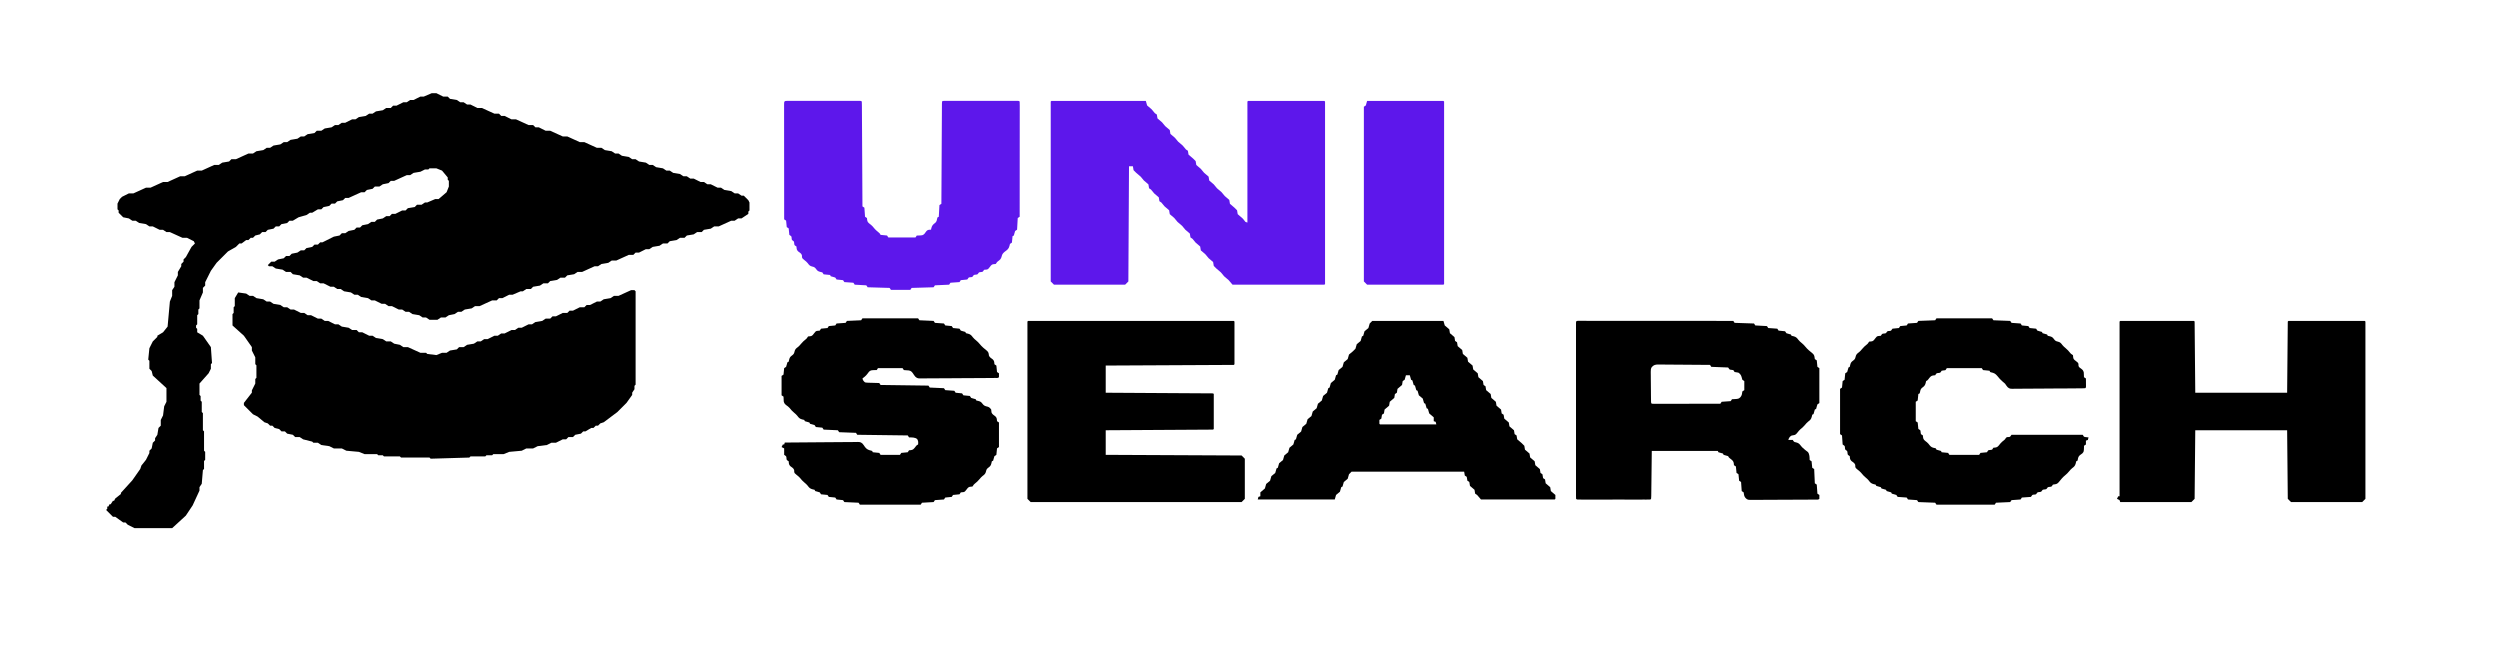
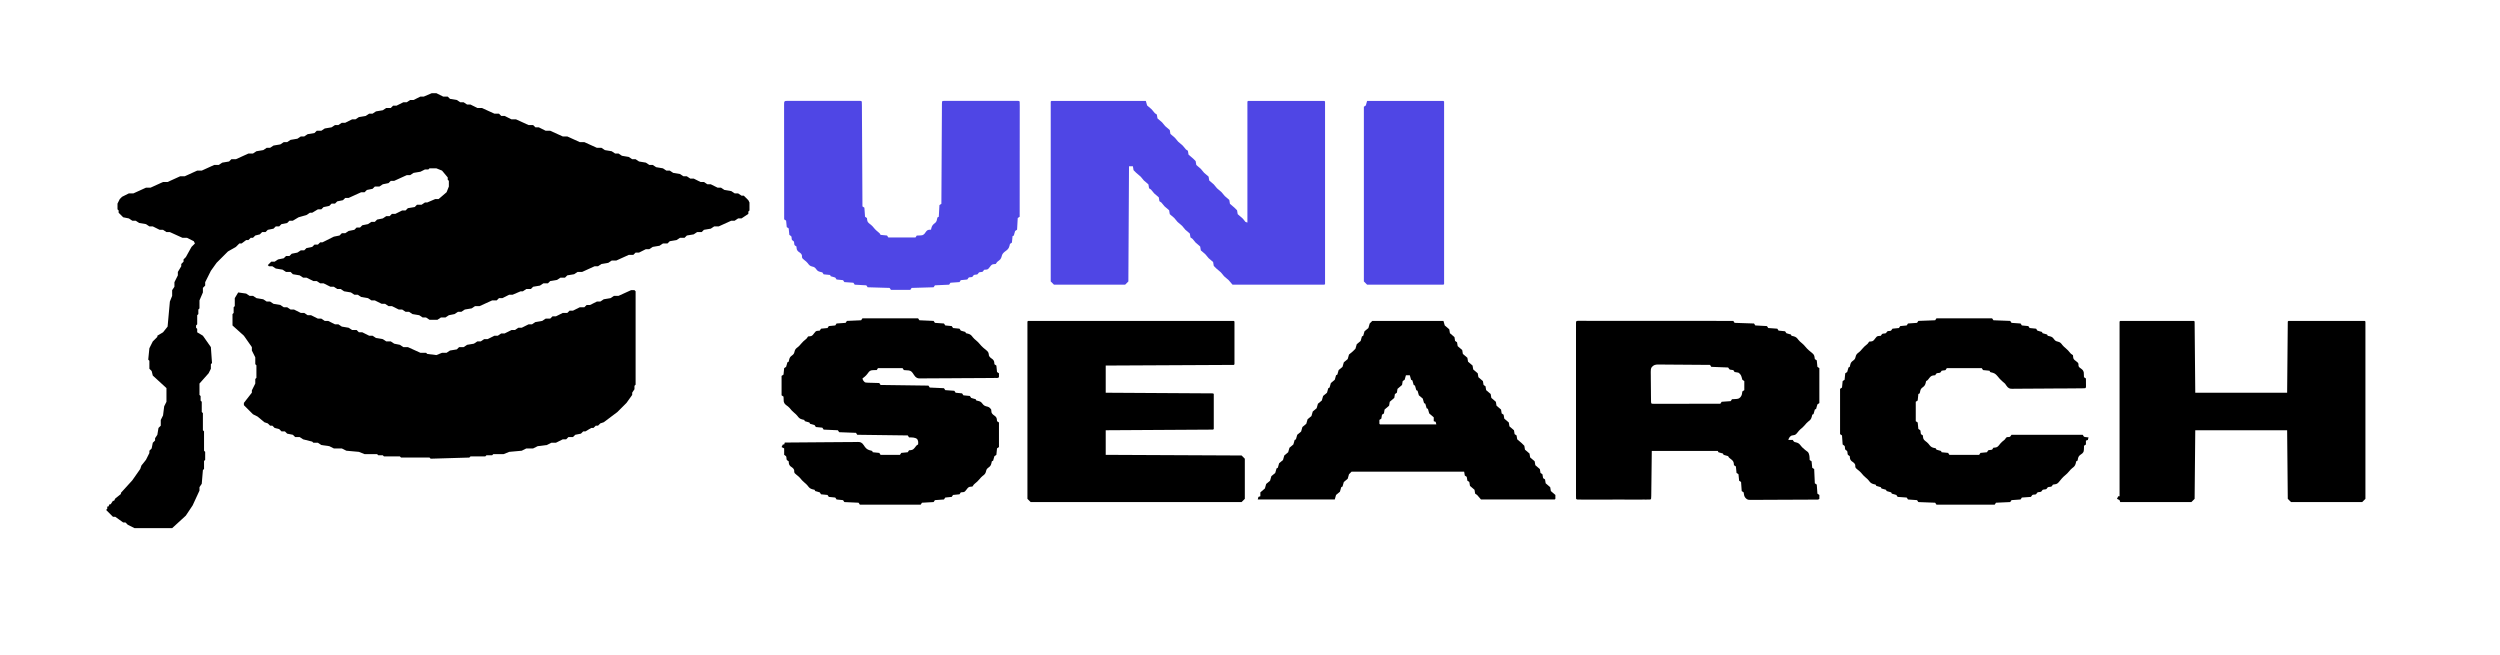
<svg xmlns="http://www.w3.org/2000/svg" viewBox="0 0 966 253" width="100%" height="100%">
  <g id="cap" fill="#000000" transform="translate(24.72, 19.72) scale(0.44)">
    <path id="mortarboard-tassel" d="M 323.00 37.00 L 327.00 37.00 L 333.00 40.00 L 337.00 40.00 L 339.00 42.00 L 345.00 43.00 L 348.00 45.00 L 351.00 45.00 L 354.00 47.00 L 357.00 47.00 L 363.00 50.00 L 367.00 50.00 L 378.00 55.00 L 382.00 55.00 L 384.00 57.00 L 387.00 57.00 L 393.00 60.00 L 397.00 60.00 L 408.00 65.00 L 412.00 65.00 L 414.00 67.00 L 417.00 67.00 L 423.00 70.00 L 427.00 70.00 L 438.00 75.00 L 442.00 75.00 L 453.00 80.00 L 457.00 80.00 L 468.00 85.00 L 472.00 85.00 L 475.00 87.00 L 481.00 88.00 L 484.00 90.00 L 487.00 90.00 L 490.00 92.00 L 496.00 93.00 L 499.00 95.00 L 502.00 95.00 L 505.00 97.00 L 511.00 98.00 L 514.00 100.00 L 517.00 100.00 L 520.00 102.00 L 526.00 103.00 L 529.00 105.00 L 532.00 105.00 L 535.00 107.00 L 541.00 108.00 L 544.00 110.00 L 547.00 110.00 L 550.00 112.00 L 553.00 112.00 L 559.00 115.00 L 562.00 115.00 L 565.00 117.00 L 568.00 117.00 L 574.00 120.00 L 577.00 120.00 L 580.00 122.00 L 586.00 123.00 L 589.00 125.00 L 592.00 125.00 L 595.00 127.00 L 597.00 127.00 L 601.00 131.00 L 602.00 133.00 L 602.00 140.00 L 601.00 141.00 L 601.00 143.00 L 595.00 147.00 L 592.00 147.00 L 589.00 149.00 L 586.00 149.00 L 575.00 154.00 L 571.00 154.00 L 568.00 156.00 L 562.00 157.00 L 560.00 159.00 L 556.00 159.00 L 553.00 161.00 L 547.00 162.00 L 545.00 164.00 L 541.00 164.00 L 538.00 166.00 L 532.00 167.00 L 530.00 169.00 L 526.00 169.00 L 523.00 171.00 L 517.00 172.00 L 514.00 174.00 L 511.00 174.00 L 505.00 177.00 L 502.00 177.00 L 500.00 179.00 L 496.00 179.00 L 485.00 184.00 L 481.00 184.00 L 478.00 186.00 L 472.00 187.00 L 469.00 189.00 L 466.00 189.00 L 455.00 194.00 L 451.00 194.00 L 448.00 196.00 L 442.00 197.00 L 440.00 199.00 L 436.00 199.00 L 433.00 201.00 L 427.00 202.00 L 425.00 204.00 L 421.00 204.00 L 418.00 206.00 L 412.00 207.00 L 410.00 209.00 L 406.00 209.00 L 403.00 211.00 L 401.00 211.00 L 394.00 214.00 L 391.00 214.00 L 385.00 217.00 L 382.00 217.00 L 380.00 219.00 L 376.00 219.00 L 365.00 224.00 L 361.00 224.00 L 358.00 226.00 L 352.00 227.00 L 349.00 229.00 L 346.00 229.00 L 343.00 231.00 L 338.00 232.00 L 335.00 234.00 L 331.00 234.00 L 328.00 236.00 L 321.00 236.00 L 318.00 234.00 L 315.00 234.00 L 312.00 232.00 L 306.00 231.00 L 303.00 229.00 L 300.00 229.00 L 297.00 227.00 L 294.00 227.00 L 288.00 224.00 L 285.00 224.00 L 282.00 222.00 L 279.00 222.00 L 273.00 219.00 L 270.00 219.00 L 267.00 217.00 L 261.00 216.00 L 258.00 214.00 L 255.00 214.00 L 252.00 212.00 L 246.00 211.00 L 243.00 209.00 L 240.00 209.00 L 237.00 207.00 L 234.00 207.00 L 228.00 204.00 L 225.00 204.00 L 222.00 202.00 L 219.00 202.00 L 213.00 199.00 L 210.00 199.00 L 207.00 197.00 L 201.00 196.00 L 199.00 194.00 L 195.00 194.00 L 192.00 192.00 L 186.00 191.00 L 183.00 189.00 L 180.00 189.00 L 179.00 188.00 L 182.00 185.00 L 185.00 185.00 L 188.00 183.00 L 193.00 182.00 L 195.00 180.00 L 198.00 180.00 L 200.00 178.00 L 205.00 177.00 L 208.00 175.00 L 211.00 175.00 L 213.00 173.00 L 218.00 172.00 L 220.00 170.00 L 223.00 170.00 L 225.00 168.00 L 227.00 168.00 L 237.00 163.00 L 242.00 162.00 L 244.00 160.00 L 247.00 160.00 L 250.00 158.00 L 255.00 157.00 L 257.00 155.00 L 260.00 155.00 L 262.00 153.00 L 267.00 152.00 L 270.00 150.00 L 273.00 150.00 L 275.00 148.00 L 280.00 147.00 L 283.00 145.00 L 286.00 145.00 L 288.00 143.00 L 291.00 143.00 L 297.00 140.00 L 300.00 140.00 L 302.00 138.00 L 308.00 137.00 L 310.00 135.00 L 314.00 135.00 L 317.00 133.00 L 319.00 133.00 L 326.00 130.00 L 329.00 130.00 L 336.00 124.00 L 338.00 119.00 L 338.00 114.00 L 337.00 113.00 L 337.00 111.00 L 332.00 105.00 L 327.00 103.00 L 321.00 103.00 L 320.00 104.00 L 317.00 104.00 L 313.00 106.00 L 307.00 107.00 L 304.00 109.00 L 301.00 109.00 L 290.00 114.00 L 287.00 114.00 L 285.00 116.00 L 280.00 117.00 L 277.00 119.00 L 273.00 119.00 L 271.00 121.00 L 266.00 122.00 L 264.00 124.00 L 261.00 124.00 L 250.00 129.00 L 247.00 129.00 L 245.00 131.00 L 240.00 132.00 L 238.00 134.00 L 235.00 134.00 L 233.00 136.00 L 228.00 137.00 L 226.00 139.00 L 223.00 139.00 L 218.00 142.00 L 216.00 142.00 L 213.00 144.00 L 206.00 146.00 L 201.00 149.00 L 198.00 149.00 L 196.00 151.00 L 191.00 152.00 L 189.00 154.00 L 186.00 154.00 L 184.00 156.00 L 179.00 157.00 L 177.00 159.00 L 174.00 159.00 L 172.00 161.00 L 168.00 162.00 L 166.00 164.00 L 164.00 164.00 L 162.00 166.00 L 160.00 166.00 L 156.00 169.00 L 154.00 169.00 L 151.00 172.00 L 144.00 176.00 L 134.00 186.00 L 129.00 193.00 L 124.00 203.00 L 124.00 206.00 L 122.00 208.00 L 122.00 212.00 L 119.00 219.00 L 119.00 226.00 L 118.00 227.00 L 118.00 231.00 L 117.00 232.00 L 117.00 240.00 L 116.00 241.00 L 116.00 243.00 L 117.00 244.00 L 117.00 247.00 L 122.00 250.00 L 129.00 260.00 L 130.00 274.00 L 129.00 275.00 L 129.00 279.00 L 127.00 283.00 L 119.00 292.00 L 119.00 302.00 L 120.00 303.00 L 120.00 307.00 L 121.00 308.00 L 121.00 317.00 L 122.00 318.00 L 122.00 333.00 L 123.00 334.00 L 123.00 351.00 L 124.00 352.00 L 124.00 359.00 L 123.00 360.00 L 123.00 367.00 L 122.00 368.00 L 121.00 380.00 L 119.00 383.00 L 119.00 386.00 L 113.00 399.00 L 107.00 408.00 L 95.00 419.00 L 62.00 419.00 L 56.00 416.00 L 54.00 414.00 L 52.00 414.00 L 45.00 409.00 L 43.00 409.00 L 37.00 403.00 L 38.00 402.00 L 38.00 400.00 L 39.00 400.00 L 40.00 398.00 L 41.00 398.00 L 43.00 395.00 L 44.00 395.00 L 45.00 393.00 L 50.00 389.00 L 50.00 388.00 L 60.00 377.00 L 67.00 367.00 L 68.00 364.00 L 72.00 359.00 L 75.00 353.00 L 75.00 351.00 L 77.00 349.00 L 78.00 344.00 L 80.00 342.00 L 80.00 340.00 L 82.00 337.00 L 83.00 331.00 L 85.00 329.00 L 85.00 324.00 L 87.00 320.00 L 88.00 312.00 L 90.00 308.00 L 90.00 296.00 L 78.00 285.00 L 77.00 281.00 L 75.00 279.00 L 75.00 272.00 L 74.00 271.00 L 75.00 261.00 L 78.00 255.00 L 82.00 251.00 L 82.00 250.00 L 87.00 247.00 L 91.00 242.00 L 93.00 220.00 L 95.00 215.00 L 95.00 210.00 L 97.00 207.00 L 97.00 203.00 L 100.00 197.00 L 100.00 194.00 L 103.00 189.00 L 103.00 187.00 L 105.00 185.00 L 105.00 183.00 L 107.00 181.00 L 112.00 172.00 L 115.00 169.00 L 114.00 167.00 L 108.00 164.00 L 104.00 164.00 L 93.00 159.00 L 90.00 159.00 L 87.00 157.00 L 84.00 157.00 L 78.00 154.00 L 75.00 154.00 L 72.00 152.00 L 66.00 151.00 L 63.00 149.00 L 60.00 149.00 L 57.00 147.00 L 52.00 146.00 L 48.00 142.00 L 48.00 140.00 L 47.00 139.00 L 47.00 134.00 L 49.00 130.00 L 51.00 128.00 L 57.00 125.00 L 61.00 125.00 L 72.00 120.00 L 76.00 120.00 L 87.00 115.00 L 91.00 115.00 L 102.00 110.00 L 106.00 110.00 L 117.00 105.00 L 121.00 105.00 L 132.00 100.00 L 136.00 100.00 L 139.00 98.00 L 145.00 97.00 L 147.00 95.00 L 151.00 95.00 L 162.00 90.00 L 166.00 90.00 L 169.00 88.00 L 175.00 87.00 L 178.00 85.00 L 181.00 85.00 L 184.00 83.00 L 190.00 82.00 L 193.00 80.00 L 196.00 80.00 L 199.00 78.00 L 205.00 77.00 L 208.00 75.00 L 211.00 75.00 L 214.00 73.00 L 220.00 72.00 L 222.00 70.00 L 226.00 70.00 L 229.00 68.00 L 235.00 67.00 L 238.00 65.00 L 241.00 65.00 L 244.00 63.00 L 247.00 63.00 L 253.00 60.00 L 256.00 60.00 L 259.00 58.00 L 265.00 57.00 L 268.00 55.00 L 271.00 55.00 L 274.00 53.00 L 280.00 52.00 L 283.00 50.00 L 287.00 50.00 L 289.00 48.00 L 292.00 48.00 L 298.00 45.00 L 301.00 45.00 L 304.00 43.00 L 307.00 43.00 L 313.00 40.00 L 316.00 40.00 L 323.00 37.00 Z" />
    <path id="skullcap" d="M 498.00 210.00 L 501.00 210.00 L 502.00 211.00 L 502.00 293.00 L 501.00 294.00 L 501.00 297.00 L 499.00 300.00 L 499.00 302.00 L 494.00 309.00 L 486.00 317.00 L 474.00 326.00 L 471.00 327.00 L 469.00 329.00 L 467.00 329.00 L 465.00 331.00 L 463.00 331.00 L 458.00 334.00 L 456.00 334.00 L 454.00 336.00 L 449.00 337.00 L 447.00 339.00 L 443.00 339.00 L 441.00 341.00 L 438.00 341.00 L 432.00 344.00 L 428.00 344.00 L 424.00 346.00 L 416.00 347.00 L 412.00 349.00 L 406.00 349.00 L 402.00 351.00 L 391.00 352.00 L 386.00 354.00 L 377.00 354.00 L 376.00 355.00 L 371.00 355.00 L 370.00 356.00 L 357.00 356.00 L 356.00 357.00 L 322.00 358.00 L 321.00 357.00 L 296.00 357.00 L 295.00 356.00 L 281.00 356.00 L 280.00 355.00 L 276.00 355.00 L 275.00 354.00 L 264.00 354.00 L 259.00 352.00 L 248.00 351.00 L 244.00 349.00 L 237.00 349.00 L 233.00 347.00 L 226.00 346.00 L 223.00 344.00 L 219.00 344.00 L 218.00 343.00 L 210.00 341.00 L 207.00 339.00 L 203.00 339.00 L 201.00 337.00 L 196.00 336.00 L 194.00 334.00 L 191.00 334.00 L 189.00 332.00 L 185.00 331.00 L 183.00 329.00 L 181.00 329.00 L 179.00 327.00 L 176.00 326.00 L 170.00 321.00 L 166.00 319.00 L 158.00 311.00 L 158.00 309.00 L 165.00 300.00 L 165.00 298.00 L 168.00 292.00 L 168.00 288.00 L 169.00 287.00 L 169.00 276.00 L 168.00 275.00 L 168.00 269.00 L 165.00 263.00 L 165.00 260.00 L 158.00 250.00 L 148.00 241.00 L 148.00 231.00 L 149.00 230.00 L 149.00 225.00 L 150.00 224.00 L 150.00 217.00 L 153.00 212.00 L 160.00 213.00 L 163.00 215.00 L 166.00 215.00 L 169.00 217.00 L 175.00 218.00 L 178.00 220.00 L 181.00 220.00 L 184.00 222.00 L 190.00 223.00 L 193.00 225.00 L 196.00 225.00 L 199.00 227.00 L 202.00 227.00 L 208.00 230.00 L 211.00 230.00 L 214.00 232.00 L 217.00 232.00 L 223.00 235.00 L 226.00 235.00 L 229.00 237.00 L 232.00 237.00 L 238.00 240.00 L 241.00 240.00 L 244.00 242.00 L 250.00 243.00 L 253.00 245.00 L 257.00 245.00 L 259.00 247.00 L 262.00 247.00 L 268.00 250.00 L 271.00 250.00 L 274.00 252.00 L 280.00 253.00 L 283.00 255.00 L 287.00 255.00 L 290.00 257.00 L 295.00 258.00 L 298.00 260.00 L 302.00 260.00 L 313.00 265.00 L 318.00 265.00 L 319.00 266.00 L 327.00 267.00 L 332.00 265.00 L 336.00 265.00 L 339.00 263.00 L 345.00 262.00 L 347.00 260.00 L 351.00 260.00 L 354.00 258.00 L 360.00 257.00 L 363.00 255.00 L 366.00 255.00 L 369.00 253.00 L 372.00 253.00 L 378.00 250.00 L 381.00 250.00 L 384.00 248.00 L 387.00 248.00 L 393.00 245.00 L 396.00 245.00 L 399.00 243.00 L 402.00 243.00 L 408.00 240.00 L 411.00 240.00 L 414.00 238.00 L 420.00 237.00 L 423.00 235.00 L 427.00 235.00 L 429.00 233.00 L 432.00 233.00 L 438.00 230.00 L 442.00 230.00 L 444.00 228.00 L 447.00 228.00 L 453.00 225.00 L 457.00 225.00 L 459.00 223.00 L 462.00 223.00 L 468.00 220.00 L 471.00 220.00 L 474.00 218.00 L 480.00 217.00 L 483.00 215.00 L 487.00 215.00 L 498.00 210.00 Z" />
  </g>
-   <g id="uni" fill="#5D17EB">
+   <g id="uni" fill="#4F46E5">
    <g id="uni_u" transform="translate(297, 33) scale(0.25)">
      <path d="M0 0 C0.48 -0 0.96 -0 1.46 -0 C3.09 -0.01 4.71 -0.01 6.34 -0 C7.5 -0 8.66 -0.01 9.82 -0.01 C12.98 -0.01 16.14 -0.01 19.3 -0.01 C22.6 -0 25.91 -0.01 29.21 -0.01 C34.75 -0.01 40.3 -0.01 45.84 -0 C52.26 0 58.68 0 65.1 -0.01 C70.6 -0.01 76.11 -0.01 81.61 -0.01 C84.9 -0.01 88.19 -0.01 91.48 -0.01 C94.57 -0.01 97.66 -0.01 100.76 -0 C101.89 -0 103.03 -0 104.17 -0.01 C105.72 -0.01 107.27 -0.01 108.81 0 C109.68 0 110.55 0 111.44 0 C113.41 0.13 113.41 0.13 114.41 1.13 C114.52 3.23 114.56 5.3 114.56 7.4 C114.57 7.73 114.57 7.73 114.58 9.4 C114.6 11.64 114.6 13.88 114.61 16.11 C114.62 17.71 114.63 19.3 114.64 20.9 C114.67 25.25 114.69 29.59 114.71 33.94 C114.73 38.48 114.76 43.02 114.79 47.55 C114.84 56.15 114.88 64.75 114.92 73.35 C114.97 83.14 115.03 92.93 115.08 102.71 C115.2 122.85 115.3 142.99 115.41 163.13 C115.9 163.46 115.9 163.46 118.41 165.13 C118.57 167.44 118.57 167.44 119.41 179.13 C119.9 179.46 119.9 179.46 122.41 181.13 C122.49 182.03 122.57 182.94 122.66 183.88 C123.02 187.02 124.24 188.15 126.66 190.13 C126.97 190.37 126.97 190.37 128.58 191.63 C130.29 193.03 131.55 194.39 132.91 196.13 C135.27 199.12 138 201.44 140.95 203.83 C142.41 205.13 142.41 205.13 143.41 207.13 C146.71 207.46 150.01 207.79 153.41 208.13 C154.07 209.12 154.73 210.11 155.41 211.13 C169.27 211.13 183.13 211.13 197.41 211.13 C198.07 210.14 198.73 209.15 199.41 208.13 C200.06 208.14 200.71 208.15 201.38 208.15 C208.52 207.91 208.52 207.91 211.2 205.54 C212.16 204.28 213.1 203.01 214.02 201.72 C215.6 199.9 216.44 199.54 218.78 199.19 C219.21 199.18 219.21 199.18 221.41 199.13 C221.48 198.68 221.56 198.23 221.63 197.77 C222.66 193.04 224.16 191.26 228.02 188.46 C230.1 186.46 230.48 184.35 230.98 181.58 C231.12 181.1 231.26 180.62 231.41 180.13 C232.07 179.8 232.73 179.47 233.41 179.13 C233.74 173.19 234.07 167.25 234.41 161.13 C235.4 160.47 236.39 159.81 237.41 159.13 C237.41 158.31 237.42 157.5 237.42 156.66 C237.52 136.9 237.63 117.14 237.75 97.38 C237.8 87.82 237.85 78.26 237.9 68.71 C237.95 60.38 237.99 52.05 238.04 43.73 C238.07 39.32 238.1 34.91 238.12 30.49 C238.14 26.35 238.16 22.2 238.19 18.05 C238.2 16.52 238.2 15 238.21 13.47 C238.22 11.4 238.23 9.32 238.25 7.25 C238.25 6.63 238.25 6.02 238.25 5.39 C238.29 1.24 238.29 1.24 239.41 0.13 C240.94 0.03 242.47 0 244 0 C244.48 -0 244.96 -0 245.46 -0 C247.09 -0.01 248.71 -0.01 250.34 -0 C251.5 -0 252.66 -0.01 253.82 -0.01 C256.98 -0.01 260.14 -0.01 263.3 -0.01 C266.6 -0 269.91 -0.01 273.21 -0.01 C278.75 -0.01 284.3 -0.01 289.84 -0 C296.26 0 302.68 0 309.1 -0.01 C314.6 -0.01 320.11 -0.01 325.61 -0.01 C328.9 -0.01 332.19 -0.01 335.48 -0.01 C338.57 -0.01 341.66 -0.01 344.76 -0 C345.89 -0 347.03 -0 348.17 -0.01 C349.72 -0.01 351.27 -0.01 352.81 0 C353.68 0 354.55 0 355.44 0 C357.41 0.13 357.41 0.13 358.41 1.13 C358.5 3.43 358.54 5.7 358.53 8 C358.53 8.37 358.53 8.37 358.53 10.21 C358.53 12.67 358.53 15.12 358.52 17.58 C358.52 19.33 358.52 21.09 358.52 22.84 C358.52 27.62 358.52 32.4 358.51 37.17 C358.5 41.65 358.5 46.13 358.5 50.62 C358.5 59.49 358.49 68.37 358.48 77.25 C358.47 85.88 358.47 94.51 358.46 103.13 C358.46 103.4 358.46 103.4 358.46 104.74 C358.46 107.41 358.46 110.07 358.46 112.74 C358.45 134.87 358.43 157 358.41 179.13 C357.91 179.46 357.91 179.46 355.41 181.13 C355.08 187.07 354.75 193.01 354.41 199.13 C353.91 199.46 353.91 199.46 351.41 201.13 C350.75 202.82 350.75 202.82 350.34 204.69 C349.93 206.57 349.93 206.57 349.41 208.13 C348.75 208.46 348.09 208.79 347.41 209.13 C347.08 212.43 346.75 215.73 346.41 219.13 C345.91 219.46 345.91 219.46 343.41 221.13 C342.89 222.68 342.89 222.68 342.59 224.44 C341.51 228.84 338.95 230.56 335.41 233.13 C332.56 235.5 331.31 237.02 330.53 240.56 C329.65 244.29 327.91 245.81 324.84 247.99 C323.41 249.13 323.41 249.13 322.39 250.75 C322.23 250.98 322.23 250.98 321.41 252.13 C320.5 252.21 319.59 252.29 318.66 252.38 C316.31 252.63 315.56 252.97 313.89 254.71 C313.4 255.34 312.91 255.97 312.41 256.63 C309.81 259.98 309.81 259.98 307.77 260.71 C306.31 260.86 304.86 260.99 303.41 261.13 C303.08 261.62 302.75 262.12 302.41 262.63 C301.41 264.13 301.41 264.13 300.03 264.44 C298.95 264.56 297.87 264.69 296.78 264.81 C295.41 265.13 295.41 265.13 294.41 266.63 C293.41 268.13 293.41 268.13 292.03 268.44 C290.95 268.56 289.87 268.69 288.78 268.81 C287.41 269.13 287.41 269.13 286.41 270.63 C285.41 272.13 285.41 272.13 284.03 272.44 C282.97 272.56 281.91 272.66 280.84 272.72 C279.41 273.13 279.41 273.13 277.41 276.13 C274.11 276.46 270.81 276.79 267.41 277.13 C266.75 278.12 266.09 279.11 265.41 280.13 C260.79 280.46 256.17 280.79 251.41 281.13 C250.75 282.12 250.09 283.11 249.41 284.13 C245.78 284.29 245.78 284.29 227.41 285.13 C226.75 286.12 226.09 287.11 225.41 288.13 C214.19 288.46 202.97 288.79 191.41 289.13 C190.75 290.12 190.09 291.11 189.41 292.13 C179.51 292.13 169.61 292.13 159.41 292.13 C159.08 291.63 159.08 291.63 157.41 289.13 C146.19 288.8 134.97 288.47 123.41 288.13 C123.08 287.63 123.08 287.63 121.41 285.13 C115.47 284.8 109.53 284.47 103.41 284.13 C103.08 283.63 103.08 283.63 101.41 281.13 C96.79 280.8 92.17 280.47 87.41 280.13 C87.08 279.63 87.08 279.63 85.41 277.13 C82.11 276.8 78.81 276.47 75.41 276.13 C75.08 275.63 75.08 275.63 73.41 273.13 C71.72 272.47 71.72 272.47 69.84 272.06 C67.97 271.65 67.97 271.65 66.41 271.13 C66.08 270.47 65.75 269.81 65.41 269.13 C62.11 268.8 58.81 268.47 55.41 268.13 C54.75 267.14 54.09 266.15 53.41 265.13 C51.86 264.61 51.86 264.61 50.09 264.31 C47.01 263.57 45.77 262.69 43.91 260.13 C42.07 257.61 40.96 256.76 37.91 256.13 C34.21 255.33 32.91 253.76 30.73 250.77 C29.22 248.9 27.56 247.59 25.66 246.13 C22.53 243.56 22.53 243.56 21.98 241.63 C21.93 240.63 21.89 239.63 21.84 238.63 C21.02 235.8 18.24 234.38 15.98 232.64 C13.55 230.31 13.7 228.4 13.41 225.13 C12.91 224.8 12.42 224.47 11.91 224.13 C10.41 223.13 10.41 223.13 10.09 221.75 C9.97 220.67 9.84 219.59 9.72 218.5 C9.41 217.13 9.41 217.13 7.91 216.13 C6.41 215.13 6.41 215.13 6.09 213.75 C5.97 212.69 5.88 211.63 5.81 210.56 C5.41 209.13 5.41 209.13 2.41 207.13 C2.24 205.48 2.24 205.48 1.41 197.13 C0.42 196.47 -0.57 195.81 -1.59 195.13 C-1.76 193.48 -1.76 193.48 -2.59 185.13 C-3.58 184.47 -4.57 183.81 -5.59 183.13 C-5.62 159.96 -5.63 136.79 -5.64 113.62 C-5.65 110.89 -5.65 108.16 -5.65 105.42 C-5.65 105.15 -5.65 105.15 -5.65 103.77 C-5.65 94.95 -5.66 86.14 -5.67 77.32 C-5.68 68.27 -5.69 59.23 -5.69 50.19 C-5.69 44.6 -5.69 39.02 -5.7 33.43 C-5.71 29.16 -5.71 24.88 -5.71 20.61 C-5.71 18.85 -5.71 17.09 -5.71 15.33 C-5.72 12.94 -5.72 10.55 -5.71 8.16 C-5.72 7.45 -5.72 6.75 -5.72 6.02 C-5.71 0.49 -5.47 0 0 0 Z " transform="translate(29.59326,23.87302)" />
    </g>
    <g id="uni_n" transform="translate(400, 33) scale(0.25)">
      <path d="M0,0 L146,0 L148,7 L155,13 L160,19 L163,21 L164,27 L171,33 L176,39 L183,45 L184,51 L191,57 L196,63 L203,69 L208,75 L211,77 L212,83 L219,89 L223,93 L224,99 L231,105 L236,111 L243,117 L244,123 L251,129 L256,135 L263,141 L268,147 L275,153 L276,159 L283,165 L287,169 L288,175 L296,182 L300,187 L303,188 L303,1 L304,0 L422,0 L423,1 L423,283 L422,284 L280,284 L274,277 L267,271 L262,265 L255,259 L251,255 L250,249 L243,243 L238,237 L231,231 L230,225 L223,219 L218,213 L215,211 L214,205 L207,199 L202,193 L195,187 L190,181 L183,175 L182,169 L175,163 L170,157 L167,155 L166,149 L159,143 L154,137 L151,135 L150,129 L143,123 L138,117 L131,111 L127,107 L126,101 L120,101 L119,279 L114,284 L4,284 L-1,279 L-1,1 Z " transform="translate(25,24)" />
    </g>
    <g id="uni_i" transform="translate(521, 33) scale(0.25)">
      <path d="M0,0 L118,0 L119,1 L119,283 L118,284 L0,284 L-5,279 L-5,9 L-2,7 Z " transform="translate(29,24)" />
    </g>
  </g>
  <g id="search" fill="#000000">
    <g id="search_s" transform="translate(296, 117) scale(0.25)">
      <path d="M0 0 C28.38 0 56.76 0 86 0 C86.33 0.5 86.33 0.5 88 3 C91.63 3.16 91.63 3.16 110 4 C110.33 4.5 110.33 4.5 112 7 C114.31 7.16 114.31 7.16 126 8 C126.33 8.5 126.33 8.5 128 11 C131.3 11.33 134.6 11.66 138 12 C138.66 12.99 139.32 13.98 140 15 C143.3 15.33 146.6 15.66 150 16 C150.66 16.99 151.32 17.98 152 19 C153.69 19.66 153.69 19.66 155.56 20.06 C157.44 20.47 157.44 20.47 159 21 C159.33 21.66 159.66 22.32 160 23 C161.45 23.42 161.45 23.42 163.25 23.75 C167.01 24.73 168.43 26.3 170.69 29.36 C172.14 31.17 173.71 32.53 175.5 34 C177.76 35.87 179.68 37.7 181.5 40 C184.59 43.9 188.45 46.93 192.3 50.05 C194.95 52.38 195.14 54.03 195.46 57.43 C196.44 60.28 199.1 61.69 201.42 63.48 C203.86 65.82 203.7 67.73 204 71 C204.99 71.66 205.98 72.32 207 73 C207.33 76.3 207.66 79.6 208 83 C208.99 83.66 209.98 84.32 211 85 C211.1 89.59 211.1 89.59 211 91 C209.35 92.65 207.41 92.15 205.14 92.17 C204.88 92.17 204.88 92.17 203.59 92.18 C201.86 92.2 200.14 92.21 198.42 92.22 C197.18 92.24 195.95 92.25 194.72 92.26 C190.66 92.3 186.61 92.32 182.55 92.34 C181.86 92.35 181.17 92.35 180.46 92.36 C173.95 92.39 167.45 92.42 160.94 92.44 C152.62 92.47 144.3 92.52 135.97 92.61 C130.12 92.66 124.27 92.69 118.42 92.7 C114.93 92.71 111.43 92.72 107.94 92.77 C104.65 92.81 101.36 92.82 98.07 92.81 C96.86 92.81 95.66 92.82 94.45 92.85 C85.36 93.03 85.36 93.03 81.98 90.47 C80.45 88.72 79.21 86.99 78 85 C75.98 82.26 74.89 81.17 71.53 80.54 C69.02 80.28 66.52 80.1 64 80 C63.34 79.01 62.68 78.02 62 77 C49.46 77 36.92 77 24 77 C23.34 77.99 22.68 78.98 22 80 C21.35 79.99 20.7 79.98 20.02 79.97 C12.97 80.21 12.97 80.21 10.21 82.45 C9.23 83.65 8.29 84.89 7.38 86.14 C5.32 88.91 2.72 90.91 0 93 C0.66 95.78 1.78 97.21 4 99 C6.36 99.43 6.36 99.43 9.11 99.51 C10.09 99.55 11.07 99.58 12.08 99.62 C13.12 99.64 14.15 99.67 15.19 99.69 C16.23 99.72 17.28 99.76 18.33 99.79 C20.88 99.87 23.44 99.94 26 100 C26.33 100.5 26.33 100.5 28 103 C52.42 103.33 76.84 103.66 102 104 C102.33 104.5 102.33 104.5 104 107 C107.63 107.16 107.63 107.16 126 108 C126.33 108.5 126.33 108.5 128 111 C130.31 111.16 130.31 111.16 142 112 C142.66 112.99 143.32 113.98 144 115 C147.3 115.33 150.6 115.66 154 116 C154.66 116.99 155.32 117.98 156 119 C159.3 119.33 162.6 119.66 166 120 C166.66 120.99 167.32 121.98 168 123 C169.69 123.66 169.69 123.66 171.56 124.06 C173.44 124.47 173.44 124.47 175 125 C175.33 125.66 175.66 126.32 176 127 C177.45 127.42 177.45 127.42 179.25 127.75 C182.35 128.53 183.63 129.43 185.5 132 C187.8 135.14 189.65 135.7 193.36 136.52 C196.1 137.32 197.36 138.73 199 141 C199.16 142.48 199.32 143.95 199.46 145.43 C200.44 148.28 203.1 149.69 205.42 151.48 C207.86 153.82 207.7 155.73 208 159 C208.99 159.66 209.98 160.32 211 161 C211 173.54 211 186.08 211 199 C210.5 199.33 210.5 199.33 208 201 C207.67 204.3 207.34 207.6 207 211 C206.5 211.33 206.5 211.33 204 213 C203.34 214.69 203.34 214.69 202.94 216.56 C202.53 218.44 202.53 218.44 202 220 C201.34 220.33 200.68 220.66 200 221 C199.58 222.45 199.58 222.45 199.25 224.25 C198.47 227.35 197.57 228.63 195 230.5 C192.48 232.34 191.63 233.44 191 236.5 C190.2 240.2 188.62 241.49 185.64 243.69 C183.83 245.14 182.47 246.71 181 248.5 C178.66 251.33 176.21 253.63 173.3 255.86 C172 257 172 257 171 258.62 C170.67 259.08 170.34 259.53 170 260 C169.09 260.08 168.19 260.17 167.25 260.25 C164.9 260.5 164.15 260.84 162.48 262.58 C161.99 263.21 161.5 263.85 161 264.5 C158.41 267.86 158.41 267.86 156.36 268.58 C154.91 268.73 153.45 268.87 152 269 C151.34 269.99 150.68 270.98 150 272 C146.7 272.33 143.4 272.66 140 273 C139.34 273.99 138.68 274.98 138 276 C134.7 276.33 131.4 276.66 128 277 C127.34 277.99 126.68 278.98 126 280 C121.38 280.33 116.76 280.66 112 281 C111.34 281.99 110.68 282.98 110 284 C104.06 284.33 98.12 284.66 92 285 C91.34 285.99 90.68 286.98 90 288 C58.98 288 27.96 288 -4 288 C-4.33 287.5 -4.33 287.5 -6 285 C-13.26 284.67 -20.52 284.34 -28 284 C-28.33 283.5 -28.33 283.5 -30 281 C-33.3 280.67 -36.6 280.34 -40 280 C-40.33 279.5 -40.33 279.5 -42 277 C-45.3 276.67 -48.6 276.34 -52 276 C-52.33 275.5 -52.33 275.5 -54 273 C-57.3 272.67 -60.6 272.34 -64 272 C-64.66 271.01 -65.32 270.02 -66 269 C-67.69 268.34 -67.69 268.34 -69.56 267.94 C-71.44 267.53 -71.44 267.53 -73 267 C-73.33 266.34 -73.66 265.68 -74 265 C-75.45 264.58 -75.45 264.58 -77.25 264.25 C-81.01 263.27 -82.43 261.7 -84.69 258.64 C-86.14 256.83 -87.71 255.47 -89.5 254 C-92.27 251.71 -94.46 249.33 -96.67 246.5 C-98.21 244.76 -99.92 243.43 -101.75 242 C-104.88 239.43 -104.88 239.43 -105.42 237.5 C-105.47 236.5 -105.52 235.5 -105.56 234.5 C-106.39 231.67 -109.17 230.25 -111.42 228.52 C-113.86 226.18 -113.7 224.27 -114 221 C-114.5 220.67 -114.99 220.34 -115.5 220 C-117 219 -117 219 -117.31 217.62 C-117.43 216.57 -117.53 215.5 -117.59 214.44 C-118 213 -118 213 -121 211 C-121 207.7 -121 204.4 -121 201 C-122.32 200.34 -123.64 199.68 -125 199 C-124.67 198.34 -124.67 198.34 -123 195 C-122.34 195 -121.68 195 -121 195 C-120.67 194.01 -120.34 193.02 -120 192 C-104.72 191.84 -89.44 191.71 -74.16 191.64 C-67.06 191.6 -59.96 191.55 -52.87 191.47 C-46.68 191.4 -40.5 191.36 -34.31 191.34 C-31.04 191.33 -27.76 191.31 -24.49 191.26 C-21.4 191.21 -18.32 191.2 -15.23 191.21 C-14.1 191.21 -12.97 191.19 -11.85 191.17 C-3.33 190.97 -3.33 190.97 -0.03 193.53 C1.49 195.28 2.76 197.04 4 199 C6.68 202.45 9.3 203.62 13.51 204.51 C13.76 204.59 13.76 204.59 15 205 C15.33 205.66 15.66 206.32 16 207 C19.3 207.33 22.6 207.66 26 208 C26.66 208.99 27.32 209.98 28 211 C37.9 211 47.8 211 58 211 C58.66 210.01 59.32 209.02 60 208 C63.3 207.67 66.6 207.34 70 207 C70.66 206.01 71.32 205.02 72 204 C72.91 203.92 73.81 203.84 74.75 203.75 C78 203.4 79.2 201.97 81.25 199.5 C81.73 198.87 82.21 198.24 82.7 197.59 C84 196 84 196 86 195 C86.32 191.49 86.45 189.75 84.62 186.69 C81.3 183.76 76.2 184.16 72 184 C71.34 183.01 70.68 182.02 70 181 C44.26 180.67 18.52 180.34 -8 180 C-8.66 179.01 -9.32 178.02 -10 177 C-18.58 176.67 -27.16 176.34 -36 176 C-36.66 175.01 -37.32 174.02 -38 173 C-45.26 172.67 -52.52 172.34 -60 172 C-60.66 171.01 -61.32 170.02 -62 169 C-65.3 168.67 -68.6 168.34 -72 168 C-72.66 167.01 -73.32 166.02 -74 165 C-75.69 164.34 -75.69 164.34 -77.56 163.94 C-79.44 163.53 -79.44 163.53 -81 163 C-81.33 162.34 -81.66 161.68 -82 161 C-83.59 160.44 -83.59 160.44 -85.5 160 C-87.41 159.56 -87.41 159.56 -89 159 C-89.33 158.34 -89.66 157.68 -90 157 C-91.45 156.58 -91.45 156.58 -93.25 156.25 C-97.01 155.27 -98.43 153.7 -100.69 150.64 C-102.14 148.83 -103.71 147.47 -105.5 146 C-108.28 143.7 -110.47 141.33 -112.67 138.48 C-114.2 136.77 -115.89 135.59 -117.75 134.25 C-120.11 132.33 -120.9 131.38 -121.67 128.4 C-121.91 125.91 -122.03 123.49 -122 121 C-122.99 120.34 -123.98 119.68 -125 119 C-125 109.1 -125 99.2 -125 89 C-124.5 88.67 -124.5 88.67 -122 87 C-121.67 83.7 -121.34 80.4 -121 77 C-120.5 76.67 -120.5 76.67 -118 75 C-117.34 73.31 -117.34 73.31 -116.94 71.44 C-116.53 69.56 -116.53 69.56 -116 68 C-115.67 67.84 -115.67 67.84 -114 67 C-113.58 65.55 -113.58 65.55 -113.25 63.75 C-112.47 60.65 -111.57 59.37 -109 57.5 C-106.48 55.66 -105.63 54.56 -105 51.5 C-104.2 47.8 -102.62 46.51 -99.64 44.31 C-97.83 42.86 -96.47 41.29 -95 39.5 C-92.66 36.67 -90.21 34.37 -87.3 32.14 C-86 31 -86 31 -85 29.38 C-84.67 28.92 -84.34 28.47 -84 28 C-83.09 27.92 -82.19 27.84 -81.25 27.75 C-78.9 27.5 -78.15 27.16 -76.48 25.42 C-76.24 25.1 -76.24 25.1 -75 23.5 C-72.41 20.14 -72.41 20.14 -70.36 19.42 C-68.91 19.27 -67.45 19.13 -66 19 C-65.34 18.01 -64.68 17.02 -64 16 C-60.7 15.67 -57.4 15.34 -54 15 C-53.34 14.01 -52.68 13.02 -52 12 C-48.7 11.67 -45.4 11.34 -42 11 C-41.34 10.01 -40.68 9.02 -40 8 C-35.38 7.67 -30.76 7.34 -26 7 C-25.34 6.01 -24.68 5.02 -24 4 C-16.74 3.67 -9.48 3.34 -2 3 C-1.34 2.01 -0.68 1.02 0 0 Z " transform="translate(149,24)" />
    </g>
    <g id="search_e" transform="translate(391, 118) scale(0.25)">
      <path d="M0,0 L318,0 L319,1 L319,67 L318,68 L120,69 L120,111 L286,112 L287,113 L287,167 L286,168 L120,169 L120,207 L330,208 L335,213 L335,275 L330,280 L4,280 L-1,275 L-1,1 Z " transform="translate(25,24)" />
    </g>
    <g id="search_a" transform="translate(480, 118) scale(0.25)">
      <path d="M0,0 L110,0 L112,7 L119,13 L120,19 L127,25 L128,31 L131,33 L132,39 L139,45 L140,51 L147,57 L148,63 L155,69 L156,75 L163,81 L164,87 L171,93 L172,99 L175,101 L176,107 L183,113 L184,119 L191,125 L192,131 L199,137 L200,143 L203,145 L204,151 L211,157 L212,163 L219,169 L220,175 L223,177 L224,183 L231,189 L235,193 L236,199 L243,205 L244,211 L251,217 L252,223 L259,229 L260,235 L263,237 L264,243 L267,245 L268,251 L275,257 L276,263 L283,269 L283,275 L282,276 L168,276 L162,269 L159,267 L158,261 L151,255 L150,249 L147,247 L146,241 L143,239 L142,233 L-32,233 L-36,237 L-38,244 L-44,249 L-46,256 L-48,257 L-50,264 L-56,269 L-58,276 L-177,276 L-176,272 L-173,271 L-173,265 L-166,259 L-164,252 L-158,247 L-156,240 L-150,235 L-148,228 L-146,227 L-144,220 L-138,215 L-136,208 L-130,203 L-128,196 L-122,191 L-120,184 L-118,183 L-116,176 L-110,171 L-108,164 L-102,159 L-100,152 L-94,147 L-92,140 L-86,135 L-84,128 L-78,123 L-76,116 L-70,111 L-68,104 L-66,103 L-64,96 L-58,91 L-56,84 L-54,83 L-52,76 L-46,71 L-44,64 L-38,59 L-36,52 L-30,47 L-26,43 L-24,36 L-18,31 L-16,24 L-14,23 L-12,16 L-6,11 L-4,4 Z M52,84 L50,91 L47,93 L46,99 L39,105 L38,111 L35,113 L34,119 L27,125 L26,131 L19,137 L18,143 L15,145 L14,151 L11,153 L11,159 L12,160 L99,160 L98,156 L95,155 L95,149 L88,143 L86,136 L84,135 L82,128 L80,127 L78,120 L72,115 L70,108 L68,107 L66,100 L64,99 L62,92 L60,91 L58,84 Z " transform="translate(201,24)" />
    </g>
    <g id="search_r" transform="translate(603, 118) scale(0.25)">
      <path d="M0 0 C0.37 0 0.37 0 2.23 0 C3.07 -0 3.92 -0 4.79 -0 C5.73 -0 6.66 0 7.63 0 C8.62 0 9.61 0 10.63 0 C13.39 -0 16.14 0 18.9 0.01 C21.87 0.01 24.84 0.01 27.81 0.01 C32.95 0.01 38.1 0.01 43.25 0.02 C50.69 0.03 58.13 0.03 65.57 0.03 C77.65 0.03 89.72 0.04 101.79 0.05 C113.52 0.06 125.25 0.07 136.99 0.07 C137.35 0.07 137.35 0.07 139.18 0.07 C142.8 0.07 146.42 0.07 150.05 0.07 C180.14 0.08 210.23 0.1 240.32 0.12 C240.65 0.62 240.65 0.62 242.32 3.12 C247.27 3.29 247.27 3.29 272.32 4.12 C272.98 5.11 273.64 6.1 274.32 7.12 C280.26 7.45 286.2 7.78 292.32 8.12 C292.98 9.11 293.64 10.1 294.32 11.12 C296.63 11.29 296.63 11.29 308.32 12.12 C308.98 13.11 309.64 14.1 310.32 15.12 C313.62 15.45 316.92 15.78 320.32 16.12 C320.98 17.11 321.64 18.1 322.32 19.12 C324.02 19.78 324.02 19.78 325.89 20.19 C327.77 20.6 327.77 20.6 329.32 21.12 C329.65 21.78 329.98 22.44 330.32 23.12 C331.78 23.55 331.78 23.55 333.57 23.87 C337.33 24.85 338.75 26.43 341.01 29.48 C342.46 31.3 344.03 32.65 345.82 34.12 C348.08 35.99 350.01 37.83 351.82 40.12 C354.92 44.02 358.77 47.06 362.62 50.18 C364.79 52.08 365.53 53.47 365.89 56.25 C366.03 57.2 366.18 58.15 366.32 59.12 C367.31 59.78 368.3 60.44 369.32 61.12 C369.65 64.42 369.98 67.72 370.32 71.12 C371.31 71.78 372.3 72.44 373.32 73.12 C373.32 90.94 373.32 108.76 373.32 127.12 C372.83 127.45 372.83 127.45 370.32 129.12 C369.66 130.82 369.66 130.82 369.26 132.69 C368.85 134.57 368.85 134.57 368.32 136.12 C367.66 136.45 367 136.78 366.32 137.12 C365.76 138.72 365.76 138.72 365.32 140.62 C364.89 142.53 364.89 142.53 364.32 144.12 C363.66 144.45 363 144.78 362.32 145.12 C361.9 146.58 361.9 146.58 361.57 148.37 C360.6 152.13 359.02 153.56 355.96 155.81 C354.15 157.26 352.79 158.83 351.32 160.62 C349.03 163.4 346.65 165.59 343.82 167.8 C342.08 169.34 340.75 171.04 339.32 172.87 C337.38 175.24 336.29 176.49 333.2 176.81 C330.32 177.12 330.32 177.12 328.01 179 C326.32 181.12 326.32 181.12 325.32 184.12 C327.63 184.12 329.94 184.12 332.32 184.12 C332.59 184.6 332.85 185.08 333.12 185.57 C334.59 187.47 335.31 187.55 337.64 187.94 C341.38 188.87 342.77 190.44 345.01 193.48 C346.48 195.32 348.08 196.74 349.89 198.25 C350.48 198.75 351.07 199.25 351.68 199.77 C352.99 200.85 354.34 201.87 355.7 202.87 C358.34 206.53 358.16 210.71 358.32 215.12 C359.31 215.78 360.3 216.44 361.32 217.12 C361.65 220.42 361.98 223.72 362.32 227.12 C363.31 227.78 364.3 228.44 365.32 229.12 C365.65 236.38 365.98 243.64 366.32 251.12 C367.31 251.78 368.3 252.44 369.32 253.12 C369.65 257.74 369.98 262.36 370.32 267.12 C371.31 267.78 372.3 268.44 373.32 269.12 C373.42 273.71 373.42 273.71 373.32 275.12 C371.76 276.69 370.24 276.26 368.06 276.28 C367.14 276.29 366.22 276.3 365.27 276.3 C364.25 276.31 363.22 276.31 362.19 276.32 C361.12 276.32 360.04 276.33 358.96 276.34 C355.42 276.37 351.88 276.38 348.34 276.4 C347.12 276.4 345.9 276.41 344.68 276.41 C339.61 276.44 334.54 276.45 329.47 276.47 C322.21 276.48 314.94 276.51 307.67 276.57 C302.56 276.61 297.46 276.63 292.35 276.64 C289.3 276.64 286.25 276.65 283.19 276.68 C280.32 276.71 277.45 276.72 274.58 276.71 C273.52 276.71 272.47 276.72 271.42 276.73 C262.49 276.87 262.49 276.87 259.2 273.79 C256.9 271.1 256.78 268.55 256.32 265.12 C255.33 264.46 254.34 263.8 253.32 263.12 C252.99 258.5 252.66 253.88 252.32 249.12 C251.33 248.46 250.34 247.8 249.32 247.12 C248.99 243.82 248.66 240.52 248.32 237.12 C247.33 236.46 246.34 235.8 245.32 235.12 C244.99 231.82 244.66 228.52 244.32 225.12 C243.33 224.46 242.34 223.8 241.32 223.12 C241.24 222.22 241.16 221.31 241.07 220.37 C240.72 217.13 239.29 215.92 236.82 213.87 C236.2 213.39 235.57 212.92 234.92 212.42 C233.32 211.12 233.32 211.12 232.32 209.12 C230.73 208.56 230.73 208.56 228.82 208.12 C226.92 207.69 226.92 207.69 225.32 207.12 C224.99 206.46 224.66 205.8 224.32 205.12 C222.73 204.56 222.73 204.56 220.82 204.12 C218.92 203.69 218.92 203.69 217.32 203.12 C216.99 202.46 216.66 201.8 216.32 201.12 C182.66 201.12 149 201.12 114.32 201.12 C113.89 238.06 113.89 238.06 113.76 249.74 C113.7 254.43 113.7 254.43 113.67 256.63 C113.65 258.17 113.63 259.7 113.62 261.24 C113.59 263.57 113.56 265.89 113.53 268.22 C113.52 268.91 113.52 269.6 113.51 270.31 C113.44 275.01 113.44 275.01 112.32 276.12 C110.85 276.22 109.36 276.25 107.88 276.25 C106.92 276.25 105.96 276.26 104.98 276.26 C103.9 276.26 102.83 276.26 101.76 276.25 C100.64 276.25 99.52 276.26 98.4 276.26 C95.34 276.26 92.29 276.26 89.24 276.26 C86.05 276.26 82.86 276.26 79.67 276.26 C74.31 276.26 68.95 276.26 63.6 276.25 C57.4 276.25 51.2 276.25 44.99 276.26 C39.68 276.26 34.36 276.26 29.05 276.26 C25.87 276.26 22.69 276.26 19.51 276.26 C16.52 276.26 13.54 276.26 10.55 276.26 C9.45 276.25 8.35 276.25 7.25 276.26 C5.76 276.26 4.26 276.26 2.77 276.25 C1.93 276.25 1.09 276.25 0.22 276.25 C-1.68 276.12 -1.68 276.12 -2.68 275.12 C-2.77 273.66 -2.8 272.19 -2.8 270.72 C-2.8 269.77 -2.81 268.81 -2.81 267.83 C-2.81 266.76 -2.81 265.68 -2.8 264.61 C-2.8 263.48 -2.81 262.35 -2.81 261.22 C-2.81 258.1 -2.81 254.98 -2.81 251.86 C-2.8 248.5 -2.81 245.14 -2.81 241.78 C-2.82 235.19 -2.81 228.61 -2.81 222.02 C-2.81 216.67 -2.81 211.32 -2.81 205.97 C-2.81 205.21 -2.81 204.45 -2.81 203.67 C-2.81 202.12 -2.81 200.58 -2.81 199.04 C-2.81 184.54 -2.81 170.05 -2.81 155.56 C-2.8 143.11 -2.8 130.66 -2.81 118.21 C-2.81 103.77 -2.81 89.33 -2.81 74.89 C-2.81 73.35 -2.81 71.82 -2.81 70.28 C-2.81 69.52 -2.81 68.76 -2.81 67.98 C-2.81 62.64 -2.81 57.29 -2.81 51.94 C-2.82 45.43 -2.81 38.92 -2.81 32.41 C-2.81 29.08 -2.81 25.76 -2.81 22.43 C-2.81 19.39 -2.81 16.35 -2.8 13.31 C-2.8 12.21 -2.8 11.1 -2.81 10 C-2.81 8.51 -2.81 7.02 -2.8 5.52 C-2.8 4.69 -2.8 3.86 -2.8 3 C-2.64 0.59 -2.43 0.18 0 0 Z M114.18 71.69 C112.79 74.02 112.72 75.94 112.74 78.63 C112.74 79.16 112.74 79.68 112.73 80.23 C112.73 81.95 112.77 83.67 112.8 85.39 C112.81 86.59 112.81 87.79 112.81 88.99 C112.83 91.5 112.85 94.01 112.89 96.52 C112.94 99.74 112.97 102.96 112.98 106.18 C113 109.25 113.02 112.32 113.05 115.39 C113.06 115.98 113.06 116.57 113.07 117.17 C113.08 118.82 113.11 120.48 113.13 122.13 C113.14 123.07 113.16 124.02 113.17 124.99 C113.32 127.12 113.32 127.12 114.32 128.12 C115.7 128.22 117.09 128.25 118.47 128.24 C119.36 128.25 120.26 128.25 121.18 128.25 C122.16 128.25 123.15 128.24 124.17 128.24 C125.21 128.24 126.26 128.24 127.3 128.24 C130.14 128.24 132.99 128.23 135.83 128.23 C138.8 128.22 141.77 128.22 144.73 128.22 C150.36 128.21 155.98 128.21 161.61 128.2 C168.01 128.19 174.41 128.18 180.81 128.17 C193.98 128.16 207.15 128.15 220.32 128.12 C220.98 127.13 221.64 126.14 222.32 125.12 C226.94 124.79 231.56 124.46 236.32 124.12 C236.98 123.13 237.64 122.14 238.32 121.12 C238.99 121.11 239.65 121.1 240.34 121.08 C248.46 120.64 248.46 120.64 251.39 117.94 C253.7 115.17 253.86 112.62 254.32 109.12 C255.31 108.46 256.3 107.8 257.32 107.12 C257.32 102.5 257.32 97.88 257.32 93.12 C256.33 92.46 255.34 91.8 254.32 91.12 C253.73 89.54 253.73 89.54 253.39 87.75 C252.48 84.21 251.37 82.32 248.32 80.12 C246.8 79.77 246.8 79.77 245.2 79.56 C244.25 79.42 243.3 79.27 242.32 79.12 C241.66 78.12 240.99 77.12 240.32 76.12 C238.79 75.78 237.33 75.62 235.76 75.53 C234.32 75.12 234.32 75.12 232.32 72.12 C228.03 71.96 228.03 71.96 206.32 71.12 C205.99 70.63 205.99 70.63 204.32 68.12 C193.2 68.01 182.07 67.92 170.94 67.87 C165.78 67.84 160.61 67.8 155.44 67.75 C150.46 67.69 145.47 67.66 140.49 67.65 C138.58 67.64 136.68 67.62 134.78 67.6 C132.11 67.56 129.45 67.55 126.79 67.56 C126.39 67.55 126.39 67.55 124.4 67.5 C119.87 67.54 117.16 68.13 114.18 71.69 Z " transform="translate(26.67591,23.8758)" />
    </g>
    <g id="search_c" transform="translate(705, 117) scale(0.25)">
      <path d="M0 0 C28.38 0 56.76 0 86 0 C86.33 0.5 86.33 0.5 88 3 C92.29 3.16 92.29 3.16 114 4 C114.66 4.99 115.32 5.98 116 7 C118.31 7.16 118.31 7.16 130 8 C130.66 8.99 131.32 9.98 132 11 C135.3 11.33 138.6 11.66 142 12 C142.66 12.99 143.32 13.98 144 15 C147.3 15.33 150.6 15.66 154 16 C154.66 16.99 155.32 17.98 156 19 C157.69 19.66 157.69 19.66 159.56 20.06 C161.44 20.47 161.44 20.47 163 21 C163.33 21.66 163.66 22.32 164 23 C165.59 23.56 165.59 23.56 167.5 24 C169.41 24.44 169.41 24.44 171 25 C171.33 25.66 171.66 26.32 172 27 C173.45 27.42 173.45 27.42 175.25 27.75 C178.35 28.53 179.63 29.43 181.5 32 C183.34 34.52 184.44 35.37 187.5 36 C191.2 36.8 192.49 38.38 194.69 41.36 C196.14 43.17 197.71 44.53 199.5 46 C202.33 48.34 204.63 50.79 206.86 53.7 C208 55 208 55 209.62 56 C210.08 56.33 210.53 56.66 211 57 C211.08 57.91 211.17 58.81 211.25 59.75 C211.5 62.1 211.84 62.85 213.58 64.52 C214.21 65.01 214.85 65.5 215.5 66 C218.89 68.63 218.89 68.63 219.44 70.5 C219.48 71.51 219.52 72.51 219.56 73.52 C220.22 75.73 221.65 76.42 223.5 77.75 C225.98 79.65 226.88 80.54 227.68 83.6 C227.91 86.08 228.03 88.51 228 91 C228.99 91.66 229.98 92.32 231 93 C231.03 95.31 231.05 97.62 231.06 99.94 C231.07 100.6 231.08 101.26 231.09 101.94 C231.09 102.25 231.09 102.25 231.1 103.84 C231.1 104.13 231.1 104.13 231.11 105.6 C231 107 231 107 230 108 C228.48 108.11 226.96 108.15 225.44 108.17 C224.45 108.18 223.47 108.19 222.45 108.2 C221.35 108.21 220.25 108.22 219.15 108.22 C218 108.24 216.84 108.25 215.69 108.26 C211.89 108.3 208.1 108.32 204.3 108.34 C203.66 108.35 203.01 108.35 202.34 108.36 C196.25 108.39 190.16 108.42 184.07 108.44 C176.28 108.47 168.49 108.52 160.7 108.61 C155.22 108.66 149.75 108.69 144.27 108.7 C141 108.71 137.73 108.72 134.46 108.77 C131.38 108.81 128.3 108.82 125.22 108.81 C124.09 108.81 122.96 108.82 121.83 108.85 C113.31 109.03 113.31 109.03 110.03 106.45 C108.52 104.7 107.26 102.93 106 101 C104.06 99.21 104.06 99.21 102.44 97.94 C99.18 95.25 96.63 92.29 94 89 C91.08 85.49 88.84 84.41 84.49 83.49 C84 83.33 83.51 83.17 83 83 C82.67 82.34 82.34 81.68 82 81 C78.7 80.67 75.4 80.34 72 80 C71.34 79.01 70.68 78.02 70 77 C52.18 77 34.36 77 16 77 C15.34 77.99 14.68 78.98 14 80 C12.56 80.41 12.56 80.41 11 80.5 C9.38 80.69 9.38 80.69 8 81 C7.67 81.5 7.34 81.99 7 82.5 C6 84 6 84 4.62 84.31 C3.54 84.44 2.46 84.56 1.38 84.69 C0 85 0 85 -1 86.5 C-1.33 87 -1.66 87.49 -2 88 C-2.91 88.08 -3.81 88.17 -4.75 88.25 C-8 88.6 -9.2 90.03 -11.25 92.5 C-11.73 93.13 -12.21 93.76 -12.7 94.41 C-14 96 -14 96 -16 97 C-16.42 98.45 -16.42 98.45 -16.75 100.25 C-17.73 104.12 -19.48 105.39 -22.61 107.67 C-24.69 109.66 -25.07 111.78 -25.58 114.55 C-25.65 114.79 -25.65 114.79 -26 116 C-26.33 116.16 -26.33 116.16 -28 117 C-28.33 120.3 -28.66 123.6 -29 127 C-29.99 127.66 -30.98 128.32 -32 129 C-32 138.9 -32 148.8 -32 159 C-31.5 159.33 -31.5 159.33 -29 161 C-28.67 164.3 -28.34 167.6 -28 171 C-27.5 171.33 -27.5 171.33 -25 173 C-24.59 174.44 -24.59 174.44 -24.5 176 C-24.31 177.62 -24.31 177.62 -24 179 C-23.5 179.33 -23.01 179.66 -22.5 180 C-22 180.33 -21.51 180.66 -21 181 C-20.92 181.91 -20.84 182.81 -20.75 183.75 C-20.38 186.89 -19.16 188.02 -16.75 190 C-16.43 190.24 -16.43 190.24 -14.83 191.48 C-13.05 192.96 -11.85 194.39 -10.5 196.25 C-8.21 199.18 -6.06 199.92 -2.45 200.58 C-1.97 200.72 -1.49 200.86 -1 201 C-0.67 201.66 -0.34 202.32 0 203 C1.59 203.56 1.59 203.56 3.5 204 C5.41 204.44 5.41 204.44 7 205 C7.33 205.66 7.66 206.32 8 207 C11.3 207.33 14.6 207.66 18 208 C18.66 208.99 19.32 209.98 20 211 C35.18 211 50.36 211 66 211 C66.66 210.01 67.32 209.02 68 208 C71.3 207.67 74.6 207.34 78 207 C78.66 206.01 79.32 205.02 80 204 C81.44 203.59 81.44 203.59 83 203.5 C84.62 203.31 84.62 203.31 86 203 C86.33 202.5 86.66 202.01 87 201.5 C87.33 201 87.66 200.51 88 200 C88.91 199.92 89.81 199.84 90.75 199.75 C93.89 199.38 95.02 198.16 97 195.75 C97.24 195.44 97.24 195.44 98.48 193.84 C100.33 191.59 102.4 189.9 104.7 188.14 C106 187 106 187 106.98 185.39 C108 184 108 184 109.44 183.59 C110.48 183.53 111.52 183.47 112.56 183.41 C114 183 114 183 116 180 C152.3 180 188.6 180 226 180 C226.66 180.99 227.32 181.98 228 183 C229.73 183.51 229.73 183.51 231.62 183.69 C231.94 183.72 231.94 183.72 233.54 183.89 C234.02 183.92 234.5 183.96 235 184 C234.67 185.32 234.34 186.64 234 188 C233.01 188.33 232.02 188.66 231 189 C231 190.98 231 192.96 231 195 C230.5 195.33 230.5 195.33 228 197 C228 197.33 228 197.33 228.03 198.98 C227.79 206.11 227.79 206.11 225.45 208.75 C224.19 209.71 222.93 210.64 221.65 211.55 C219.31 213.6 218.89 215.59 218.39 218.58 C218.26 219.05 218.13 219.52 218 220 C217.34 220.33 216.68 220.66 216 221 C215.58 222.45 215.58 222.45 215.25 224.25 C214.27 228.01 212.7 229.43 209.64 231.69 C207.83 233.14 206.47 234.71 205 236.5 C203.13 238.76 201.3 240.68 199 242.5 C195.1 245.59 192.07 249.45 188.95 253.3 C187.04 255.46 185.65 256.21 182.88 256.56 C181.93 256.71 180.98 256.85 180 257 C179.67 257.5 179.34 257.99 179 258.5 C178 260 178 260 176.62 260.31 C175.54 260.44 174.46 260.56 173.38 260.69 C172 261 172 261 171 262.5 C170 264 170 264 168.62 264.31 C167.54 264.44 166.46 264.56 165.38 264.69 C164 265 164 265 163 266.5 C162 268 162 268 160.62 268.31 C159.54 268.44 158.46 268.56 157.38 268.69 C156 269 156 269 155 270.5 C154 272 154 272 152.62 272.31 C151.57 272.43 150.5 272.53 149.44 272.59 C148 273 148 273 146 276 C141.38 276.33 136.76 276.66 132 277 C131.34 277.99 130.68 278.98 130 280 C125.38 280.33 120.76 280.66 116 281 C115.34 281.99 114.68 282.98 114 284 C110.37 284.16 110.37 284.16 92 285 C91.34 285.99 90.68 286.98 90 288 C60.3 288 30.6 288 0 288 C-0.33 287.5 -0.33 287.5 -2 285 C-10.58 284.67 -19.16 284.34 -28 284 C-28.33 283.5 -28.33 283.5 -30 281 C-34.62 280.67 -39.24 280.34 -44 280 C-44.33 279.5 -44.33 279.5 -46 277 C-50.62 276.67 -55.24 276.34 -60 276 C-60.33 275.5 -60.33 275.5 -62 273 C-63.69 272.34 -63.69 272.34 -65.56 271.94 C-67.44 271.53 -67.44 271.53 -69 271 C-69.33 270.34 -69.66 269.68 -70 269 C-71.59 268.44 -71.59 268.44 -73.5 268 C-75.41 267.56 -75.41 267.56 -77 267 C-77.33 266.34 -77.66 265.68 -78 265 C-79.59 264.44 -79.59 264.44 -81.5 264 C-83.41 263.56 -83.41 263.56 -85 263 C-85.33 262.34 -85.66 261.68 -86 261 C-87.59 260.44 -87.59 260.44 -89.5 260 C-91.41 259.56 -91.41 259.56 -93 259 C-93.33 258.34 -93.66 257.68 -94 257 C-95.45 256.58 -95.45 256.58 -97.25 256.25 C-101.01 255.27 -102.43 253.7 -104.69 250.64 C-106.14 248.83 -107.71 247.47 -109.5 246 C-112.27 243.71 -114.46 241.33 -116.67 238.5 C-118.21 236.76 -119.92 235.43 -121.75 234 C-124.88 231.43 -124.88 231.43 -125.42 229.5 C-125.47 228.5 -125.52 227.5 -125.56 226.5 C-126.39 223.67 -129.17 222.25 -131.42 220.52 C-133.86 218.18 -133.7 216.27 -134 213 C-134.5 212.67 -134.99 212.34 -135.5 212 C-137 211 -137 211 -137.31 209.62 C-137.44 208.54 -137.56 207.46 -137.69 206.38 C-138 205 -138 205 -139.5 204 C-141 203 -141 203 -141.31 201.62 C-141.43 200.57 -141.53 199.5 -141.59 198.44 C-142 197 -142 197 -145 195 C-145.33 190.38 -145.66 185.76 -146 181 C-146.99 180.34 -147.98 179.68 -149 179 C-149 155.9 -149 132.8 -149 109 C-148.5 108.67 -148.5 108.67 -146 107 C-145.67 103.7 -145.34 100.4 -145 97 C-144.5 96.67 -144.5 96.67 -142 95 C-141.67 91.7 -141.34 88.4 -141 85 C-140.5 84.67 -140.5 84.67 -138 83 C-137.34 81.31 -137.34 81.31 -136.94 79.44 C-136.53 77.56 -136.53 77.56 -136 76 C-135.67 75.84 -135.67 75.84 -134 75 C-133.58 73.55 -133.58 73.55 -133.25 71.75 C-132.47 68.65 -131.57 67.37 -129 65.5 C-126.48 63.66 -125.63 62.56 -125 59.5 C-124.2 55.8 -122.62 54.51 -119.64 52.31 C-117.83 50.86 -116.47 49.29 -115 47.5 C-112.66 44.67 -110.21 42.37 -107.3 40.14 C-106 39 -106 39 -105 37.38 C-104.67 36.92 -104.34 36.47 -104 36 C-103.09 35.92 -102.19 35.84 -101.25 35.75 C-98.9 35.5 -98.15 35.16 -96.48 33.42 C-95.99 32.79 -95.5 32.15 -95 31.5 C-92.41 28.14 -92.41 28.14 -90.36 27.42 C-88.91 27.27 -87.45 27.13 -86 27 C-85.67 26.5 -85.34 26.01 -85 25.5 C-84 24 -84 24 -82.62 23.69 C-81.54 23.56 -80.46 23.44 -79.38 23.31 C-78 23 -78 23 -77 21.5 C-76 20 -76 20 -74.62 19.69 C-73.57 19.57 -72.5 19.47 -71.44 19.41 C-70 19 -70 19 -68 16 C-64.7 15.67 -61.4 15.34 -58 15 C-57.34 14.01 -56.68 13.02 -56 12 C-52.7 11.67 -49.4 11.34 -46 11 C-45.34 10.01 -44.68 9.02 -44 8 C-39.38 7.67 -34.76 7.34 -30 7 C-29.34 6.01 -28.68 5.02 -28 4 C-19.42 3.67 -10.84 3.34 -2 3 C-1.34 2.01 -0.68 1.02 0 0 Z " transform="translate(173,24)" />
    </g>
    <g id="search_h" transform="translate(812, 118) scale(0.25)">
      <path d="M0,0 L114,0 L115,1 L116,111 L258,111 L259,1 L260,0 L378,0 L379,1 L379,275 L374,280 L264,280 L259,275 L258,169 L116,169 L115,275 L110,280 L0,280 L-1,277 L-5,275 L-3,271 L-1,271 L-1,1 Z " transform="translate(29,24)" />
    </g>
  </g>
</svg>
